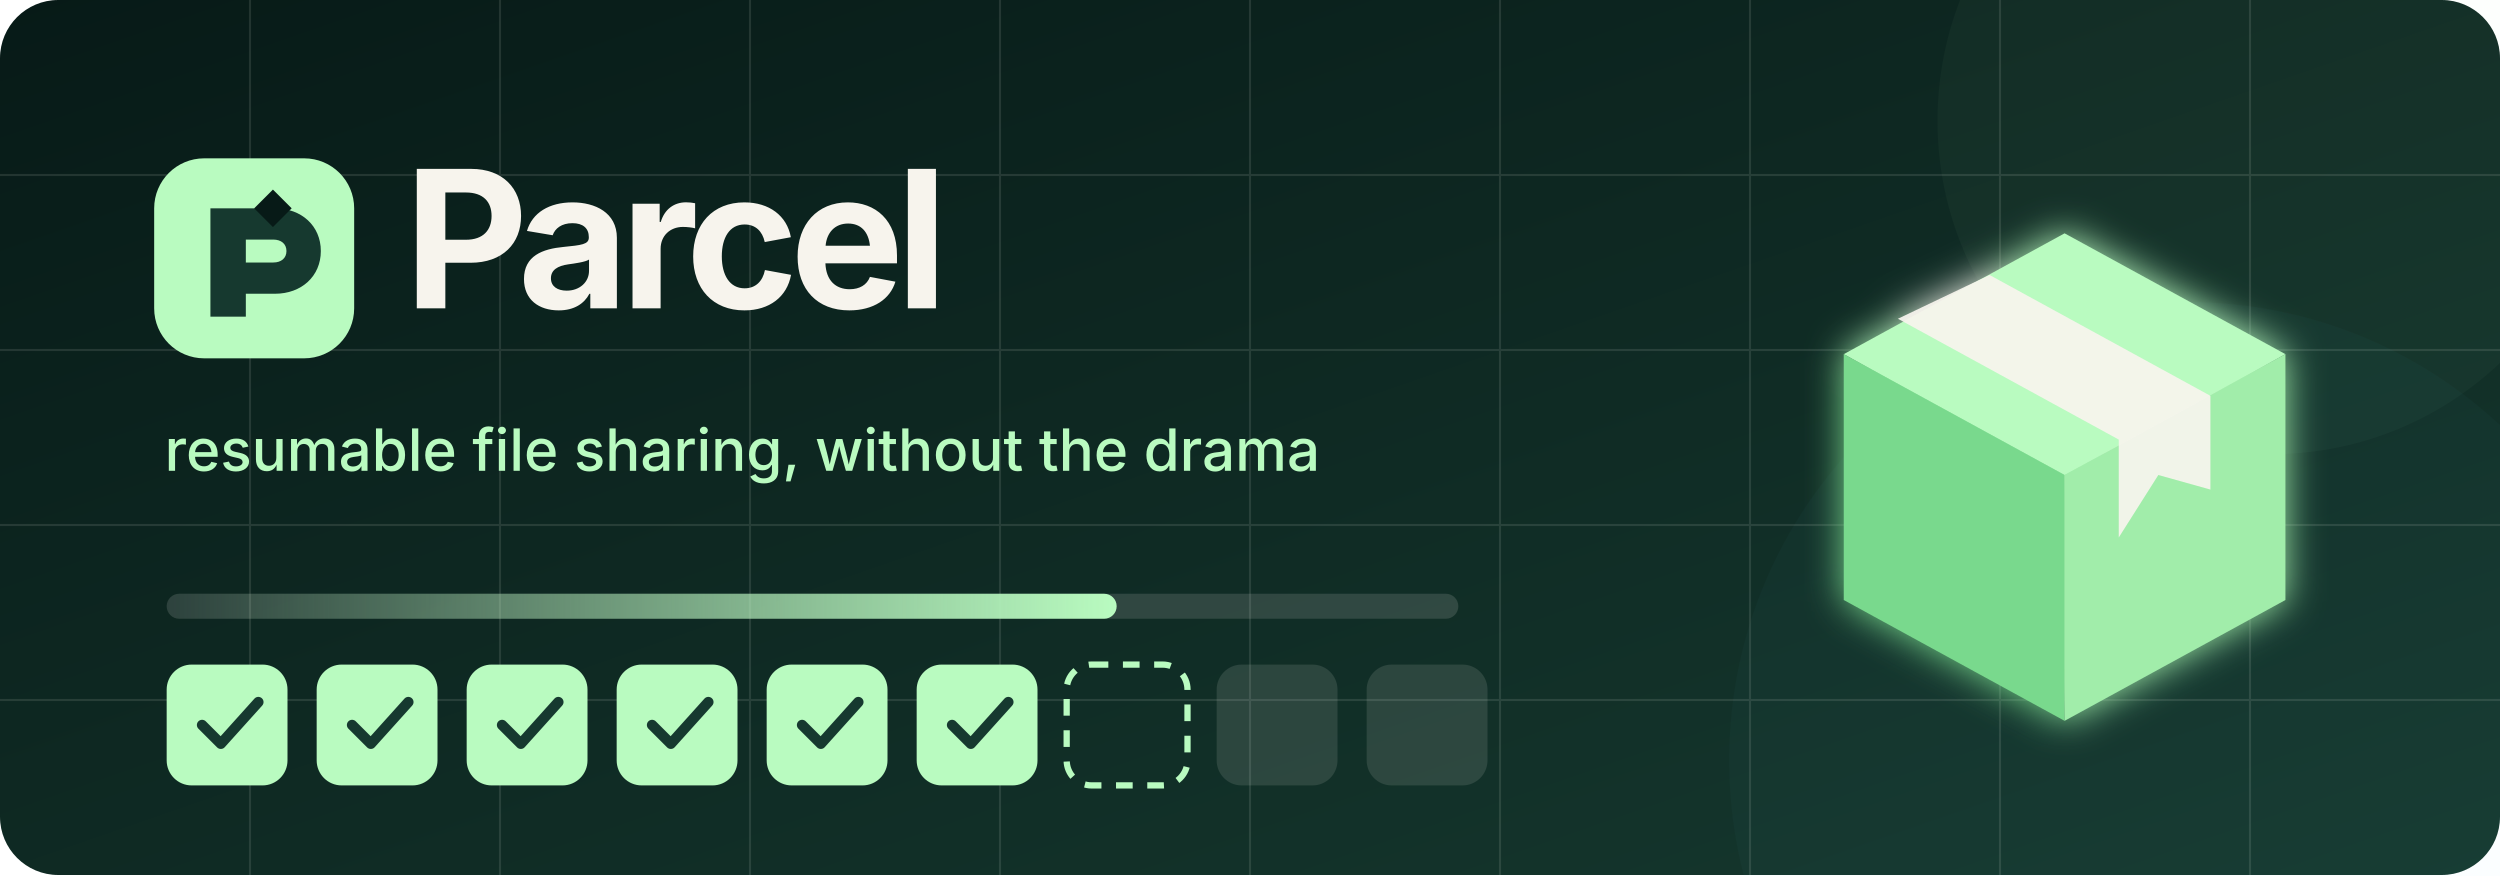
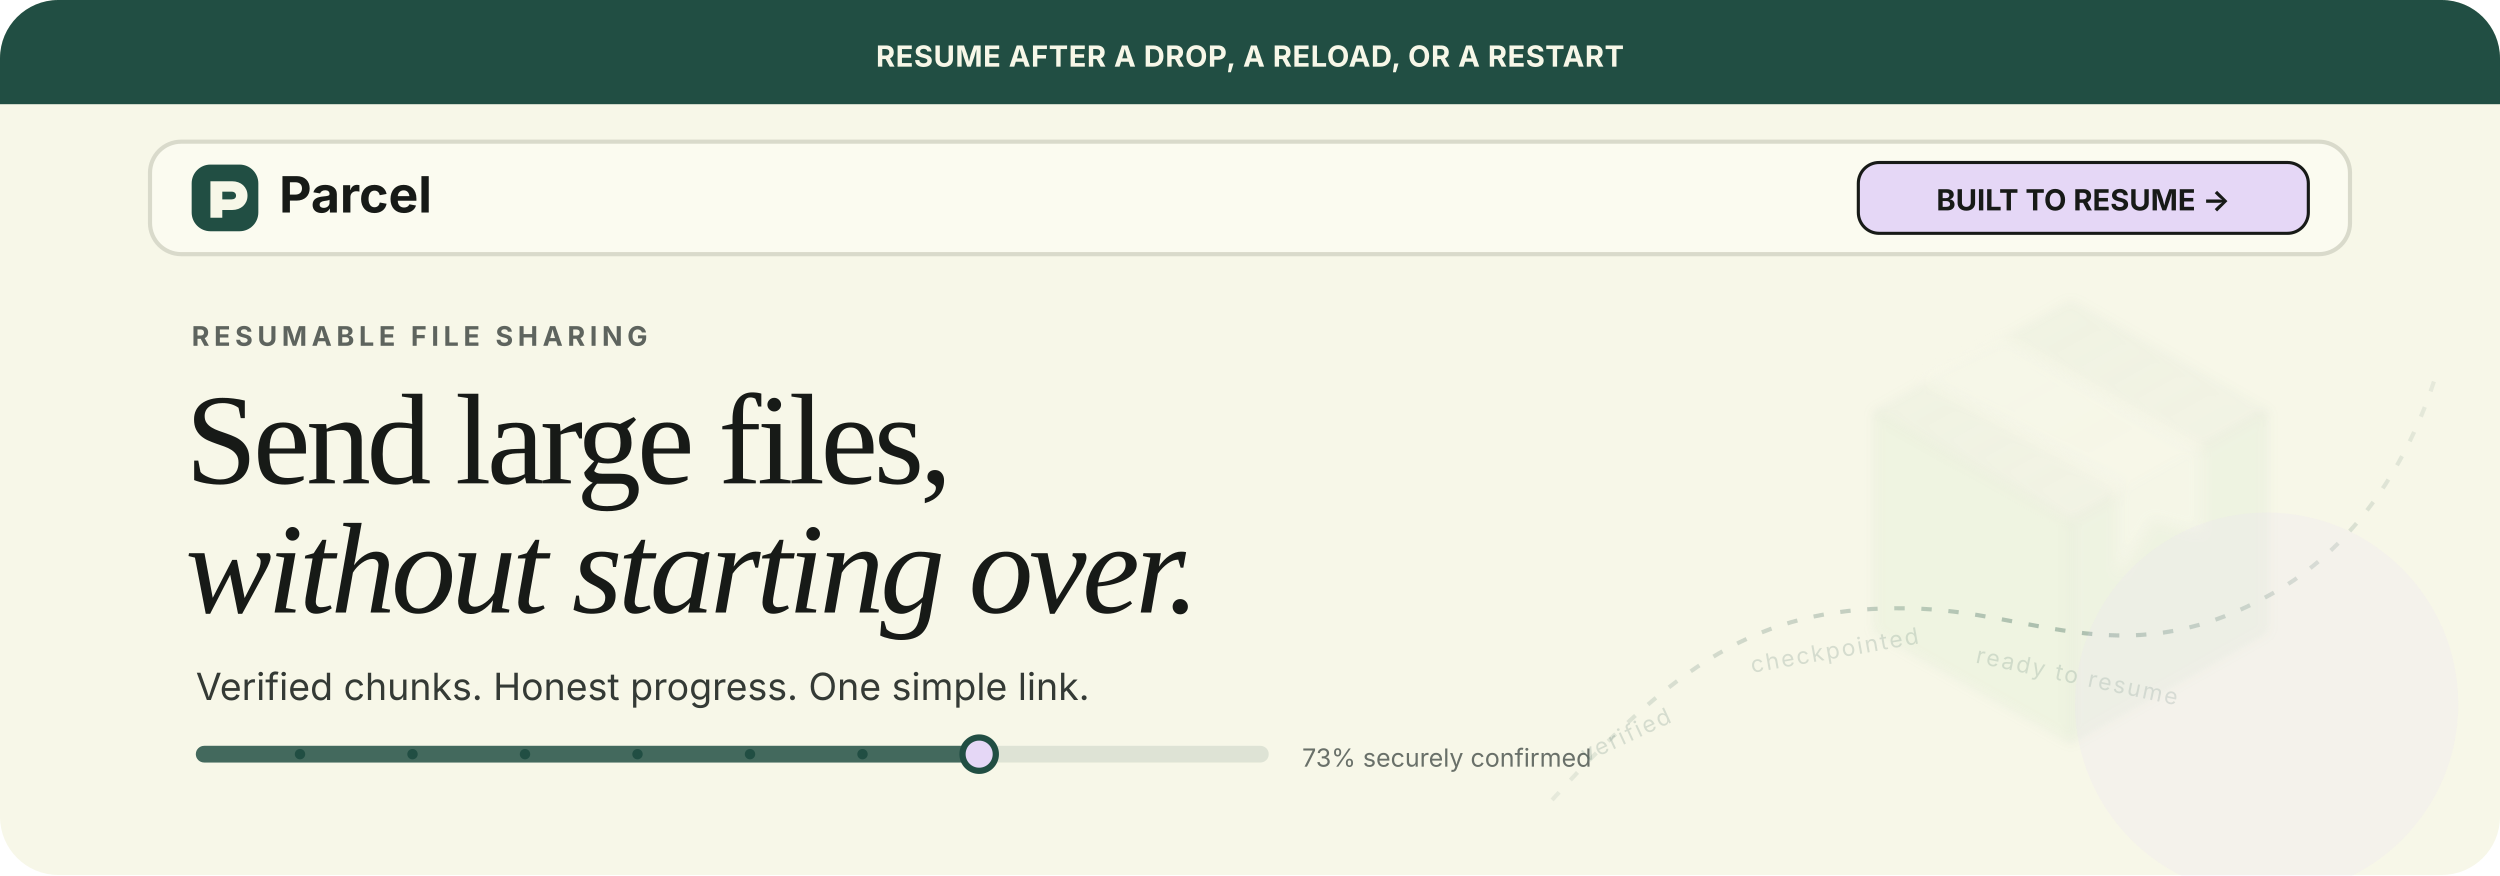
<svg xmlns="http://www.w3.org/2000/svg" viewBox="0 0 1200 420" role="img" aria-labelledby="title desc">
  <defs>
-     <linearGradient id="bg" x1="0" y1="0" x2="1" y2="1">
-       <stop offset="0" stop-color="#071a17" />
-       <stop offset="1" stop-color="#16392f" />
+     <linearGradient id="boxFade" x1="0" y1="0" x2="1" y2="1">
+       <stop offset="0" stop-color="#a8d6a1" stop-opacity=".24" />
+       <stop offset="1" stop-color="#214e43" stop-opacity=".05" />
    </linearGradient>
-     <linearGradient id="trail" x1="0" y1="0" x2="1" y2="0">
-       <stop stop-color="#b9fbc0" stop-opacity="0" />
-       <stop offset="1" stop-color="#b9fbc0" />
+     <linearGradient id="trailFade" x1="0" y1="0" x2="1" y2="0">
+       <stop stop-color="#214e43" stop-opacity=".08" />
+       <stop offset=".55" stop-color="#214e43" stop-opacity=".34" />
+       <stop offset="1" stop-color="#214e43" stop-opacity=".08" />
    </linearGradient>
-     <filter id="glow" x="-50%" y="-50%" width="200%" height="200%">
-       <feGaussianBlur stdDeviation="9" result="blur" />
-       <feMerge>
-         <feMergeNode in="blur" />
-         <feMergeNode in="SourceGraphic" />
-       </feMerge>
+     <filter id="softBlur" x="-40%" y="-40%" width="180%" height="180%">
+       <feGaussianBlur stdDeviation="2.5" />
    </filter>
  </defs>
-   <rect width="1200" height="420" rx="28" fill="url(#bg)" />
-   <circle cx="1090" cy="58" r="160" fill="#b9fbc0" opacity=".035" />
-   <circle cx="1050" cy="365" r="220" fill="#5cc8ff" opacity=".025" />
-   <g opacity=".11" stroke="#f7f4ed">
-     <path d="M0 84h1200M0 168h1200M0 252h1200M0 336h1200" />
-     <path d="M120 0v420M240 0v420M360 0v420M480 0v420M600 0v420M720 0v420M840 0v420M960 0v420M1080 0v420" />
+   <rect width="1200" height="420" rx="28" fill="#f7f7e8" />
+   <path d="M28 0h1144a28 28 0 0 1 28 28v22H0V28A28 28 0 0 1 28 0Z" fill="#214e43" />
+   <text x="600" y="32" text-anchor="middle" fill="#f7f7e8" font-family="Inter, ui-sans-serif, system-ui, sans-serif" font-size="14" font-weight="650" letter-spacing=".25">RESUME AFTER A DROP, A RELOAD, OR A RESTART</text>
+   <rect x="72" y="68" width="1056" height="54" rx="15" fill="#fbfbf0" stroke="#d9dacb" stroke-width="2" />
+   <g transform="translate(92 79)">
+     <rect width="32" height="32" rx="9" fill="#214e43" />
+     <path d="M9 8h10.4c4.3 0 7.4 2.8 7.4 6.9s-3.1 6.9-7.4 6.9h-4.7v3.7H9V8Zm5.7 5v3.7h4.5c1.3 0 2.1-.7 2.1-1.8s-.8-1.9-2.1-1.9h-4.5Z" fill="#f7f7e8" />
  </g>
-   <g transform="translate(74 76)">
-     <rect width="96" height="96" rx="24" fill="#b9fbc0" />
-     <path d="M27 24h31c12.7 0 22 8.4 22 20.5S70.7 65 58 65H44v11H27V24Zm17 15v11h13.2c3.8 0 6.3-2.1 6.3-5.5S61 39 57.2 39H44Z" fill="#16392f" />
-     <path d="m48 24 9-9 9 9-9 9-9-9Z" fill="#071a17" />
-   </g>
-   <text x="194" y="148" fill="#f7f4ed" font-family="Inter, ui-sans-serif, system-ui, sans-serif" font-size="92" font-weight="750" letter-spacing="-4">Parcel</text>
-   <text x="79" y="226" fill="#b9fbc0" font-family="Inter, ui-sans-serif, system-ui, sans-serif" font-size="28" font-weight="550">resumable file sharing, without the drama</text>
-   <g transform="translate(80 285)">
-     <rect x="0" y="0" width="620" height="12" rx="6" fill="#f7f4ed" opacity=".14" />
-     <rect x="0" y="0" width="456" height="12" rx="6" fill="url(#trail)" />
-     <g fill="#b9fbc0">
-       <rect x="0" y="34" width="58" height="58" rx="12" />
-       <rect x="72" y="34" width="58" height="58" rx="12" />
-       <rect x="144" y="34" width="58" height="58" rx="12" />
-       <rect x="216" y="34" width="58" height="58" rx="12" />
-       <rect x="288" y="34" width="58" height="58" rx="12" />
-       <rect x="360" y="34" width="58" height="58" rx="12" />
-     </g>
-     <rect x="432" y="34" width="58" height="58" rx="12" fill="none" stroke="#b9fbc0" stroke-width="3" stroke-dasharray="8 7" />
-     <rect x="504" y="34" width="58" height="58" rx="12" fill="#f7f4ed" opacity=".12" />
-     <rect x="576" y="34" width="58" height="58" rx="12" fill="#f7f4ed" opacity=".12" />
-     <g fill="none" stroke="#16392f" stroke-width="5" stroke-linecap="round" stroke-linejoin="round">
-       <path d="m17 63 9 9 18-20M89 63l9 9 18-20M161 63l9 9 18-20M233 63l9 9 18-20M305 63l9 9 18-20M377 63l9 9 18-20" />
+   <text x="134" y="102" fill="#171a17" font-family="Inter, ui-sans-serif, system-ui, sans-serif" font-size="24" font-weight="750">Parcel</text>
+   <rect x="892" y="78" width="216" height="34" rx="10" fill="#e5d7f6" stroke="#171a17" stroke-width="1.5" />
+   <text x="1000" y="101" text-anchor="middle" fill="#171a17" font-family="Inter, ui-sans-serif, system-ui, sans-serif" font-size="14" font-weight="700">BUILT TO RESUME  →</text>
+   <text x="92" y="166" fill="#5e645e" font-family="Inter, ui-sans-serif, system-ui, sans-serif" font-size="13" font-weight="650" letter-spacing="2.2">RESUMABLE FILE SHARING</text>
+   <text x="89" y="232" fill="#171a17" font-family="Georgia, 'Times New Roman', serif" font-size="62" letter-spacing="-2">Send large files,</text>
+   <text x="89" y="294" fill="#171a17" font-family="Georgia, 'Times New Roman', serif" font-size="62" font-style="italic" letter-spacing="-2">without starting over.</text>
+   <text x="94" y="336" fill="#343a35" font-family="Inter, ui-sans-serif, system-ui, sans-serif" font-size="18">Verified chunks. Honest progress. One simple link.</text>
+   <g transform="translate(94 358)">
+     <rect width="515" height="8" rx="4" fill="#214e43" opacity=".12" />
+     <rect width="376" height="8" rx="4" fill="#214e43" opacity=".82" />
+     <circle cx="376" cy="4" r="8" fill="#e5d7f6" stroke="#214e43" stroke-width="3" />
+     <g fill="#214e43">
+       <circle cx="50" cy="4" r="2.5" />
+       <circle cx="104" cy="4" r="2.5" />
+       <circle cx="158" cy="4" r="2.5" />
+       <circle cx="212" cy="4" r="2.5" />
+       <circle cx="266" cy="4" r="2.5" />
+       <circle cx="320" cy="4" r="2.5" />
    </g>
  </g>
-   <g transform="translate(885 112)" filter="url(#glow)">
-     <path d="M0 58 106 0l106 58-106 58L0 58Z" fill="#b9fbc0" />
-     <path d="m0 58 106 58v118L0 176V58Z" fill="#79d98d" />
-     <path d="m212 58-106 58v118l106-58V58Z" fill="#a1edaa" />
-     <path d="m70 20 106 58v45l-25-7-19 30v-47L26 41l44-21Z" fill="#f7f4ed" opacity=".94" />
+   <text x="625" y="368" fill="#697069" font-family="Inter, ui-sans-serif, system-ui, sans-serif" font-size="12">73% securely confirmed</text>
+   <path d="M745 384c64-71 105-93 171-92 62 1 105 34 178-9 37-22 62-61 75-102" fill="none" stroke="url(#trailFade)" stroke-width="2" stroke-dasharray="5 8" />
+   <g opacity=".16" fill="#214e43" font-family="Inter, ui-sans-serif, system-ui, sans-serif" font-size="11" letter-spacing="1">
+     <text x="761" y="366" transform="rotate(-25 761 366)">verified</text>
+     <text x="841" y="323" transform="rotate(-10 841 323)">checkpointed</text>
+     <text x="948" y="318" transform="rotate(12 948 318)">ready to resume</text>
  </g>
+   <g transform="translate(900 145)" opacity=".28" filter="url(#softBlur)">
+     <path d="M0 53 94 0l94 53-94 53L0 53Z" fill="url(#boxFade)" stroke="#214e43" stroke-opacity=".2" />
+     <path d="m0 53 94 53v105L0 158V53Z" fill="#9ccf98" fill-opacity=".33" stroke="#214e43" stroke-opacity=".18" />
+     <path d="m188 53-94 53v105l94-53V53Z" fill="#78b489" fill-opacity=".25" stroke="#214e43" stroke-opacity=".18" />
+     <path d="m62 18 94 53v39l-23-6-16 26V88L23 36l39-18Z" fill="#fbfbf0" fill-opacity=".64" />
+   </g>
+   <circle cx="1088" cy="338" r="92" fill="#e5d7f6" opacity=".16" />
</svg>
